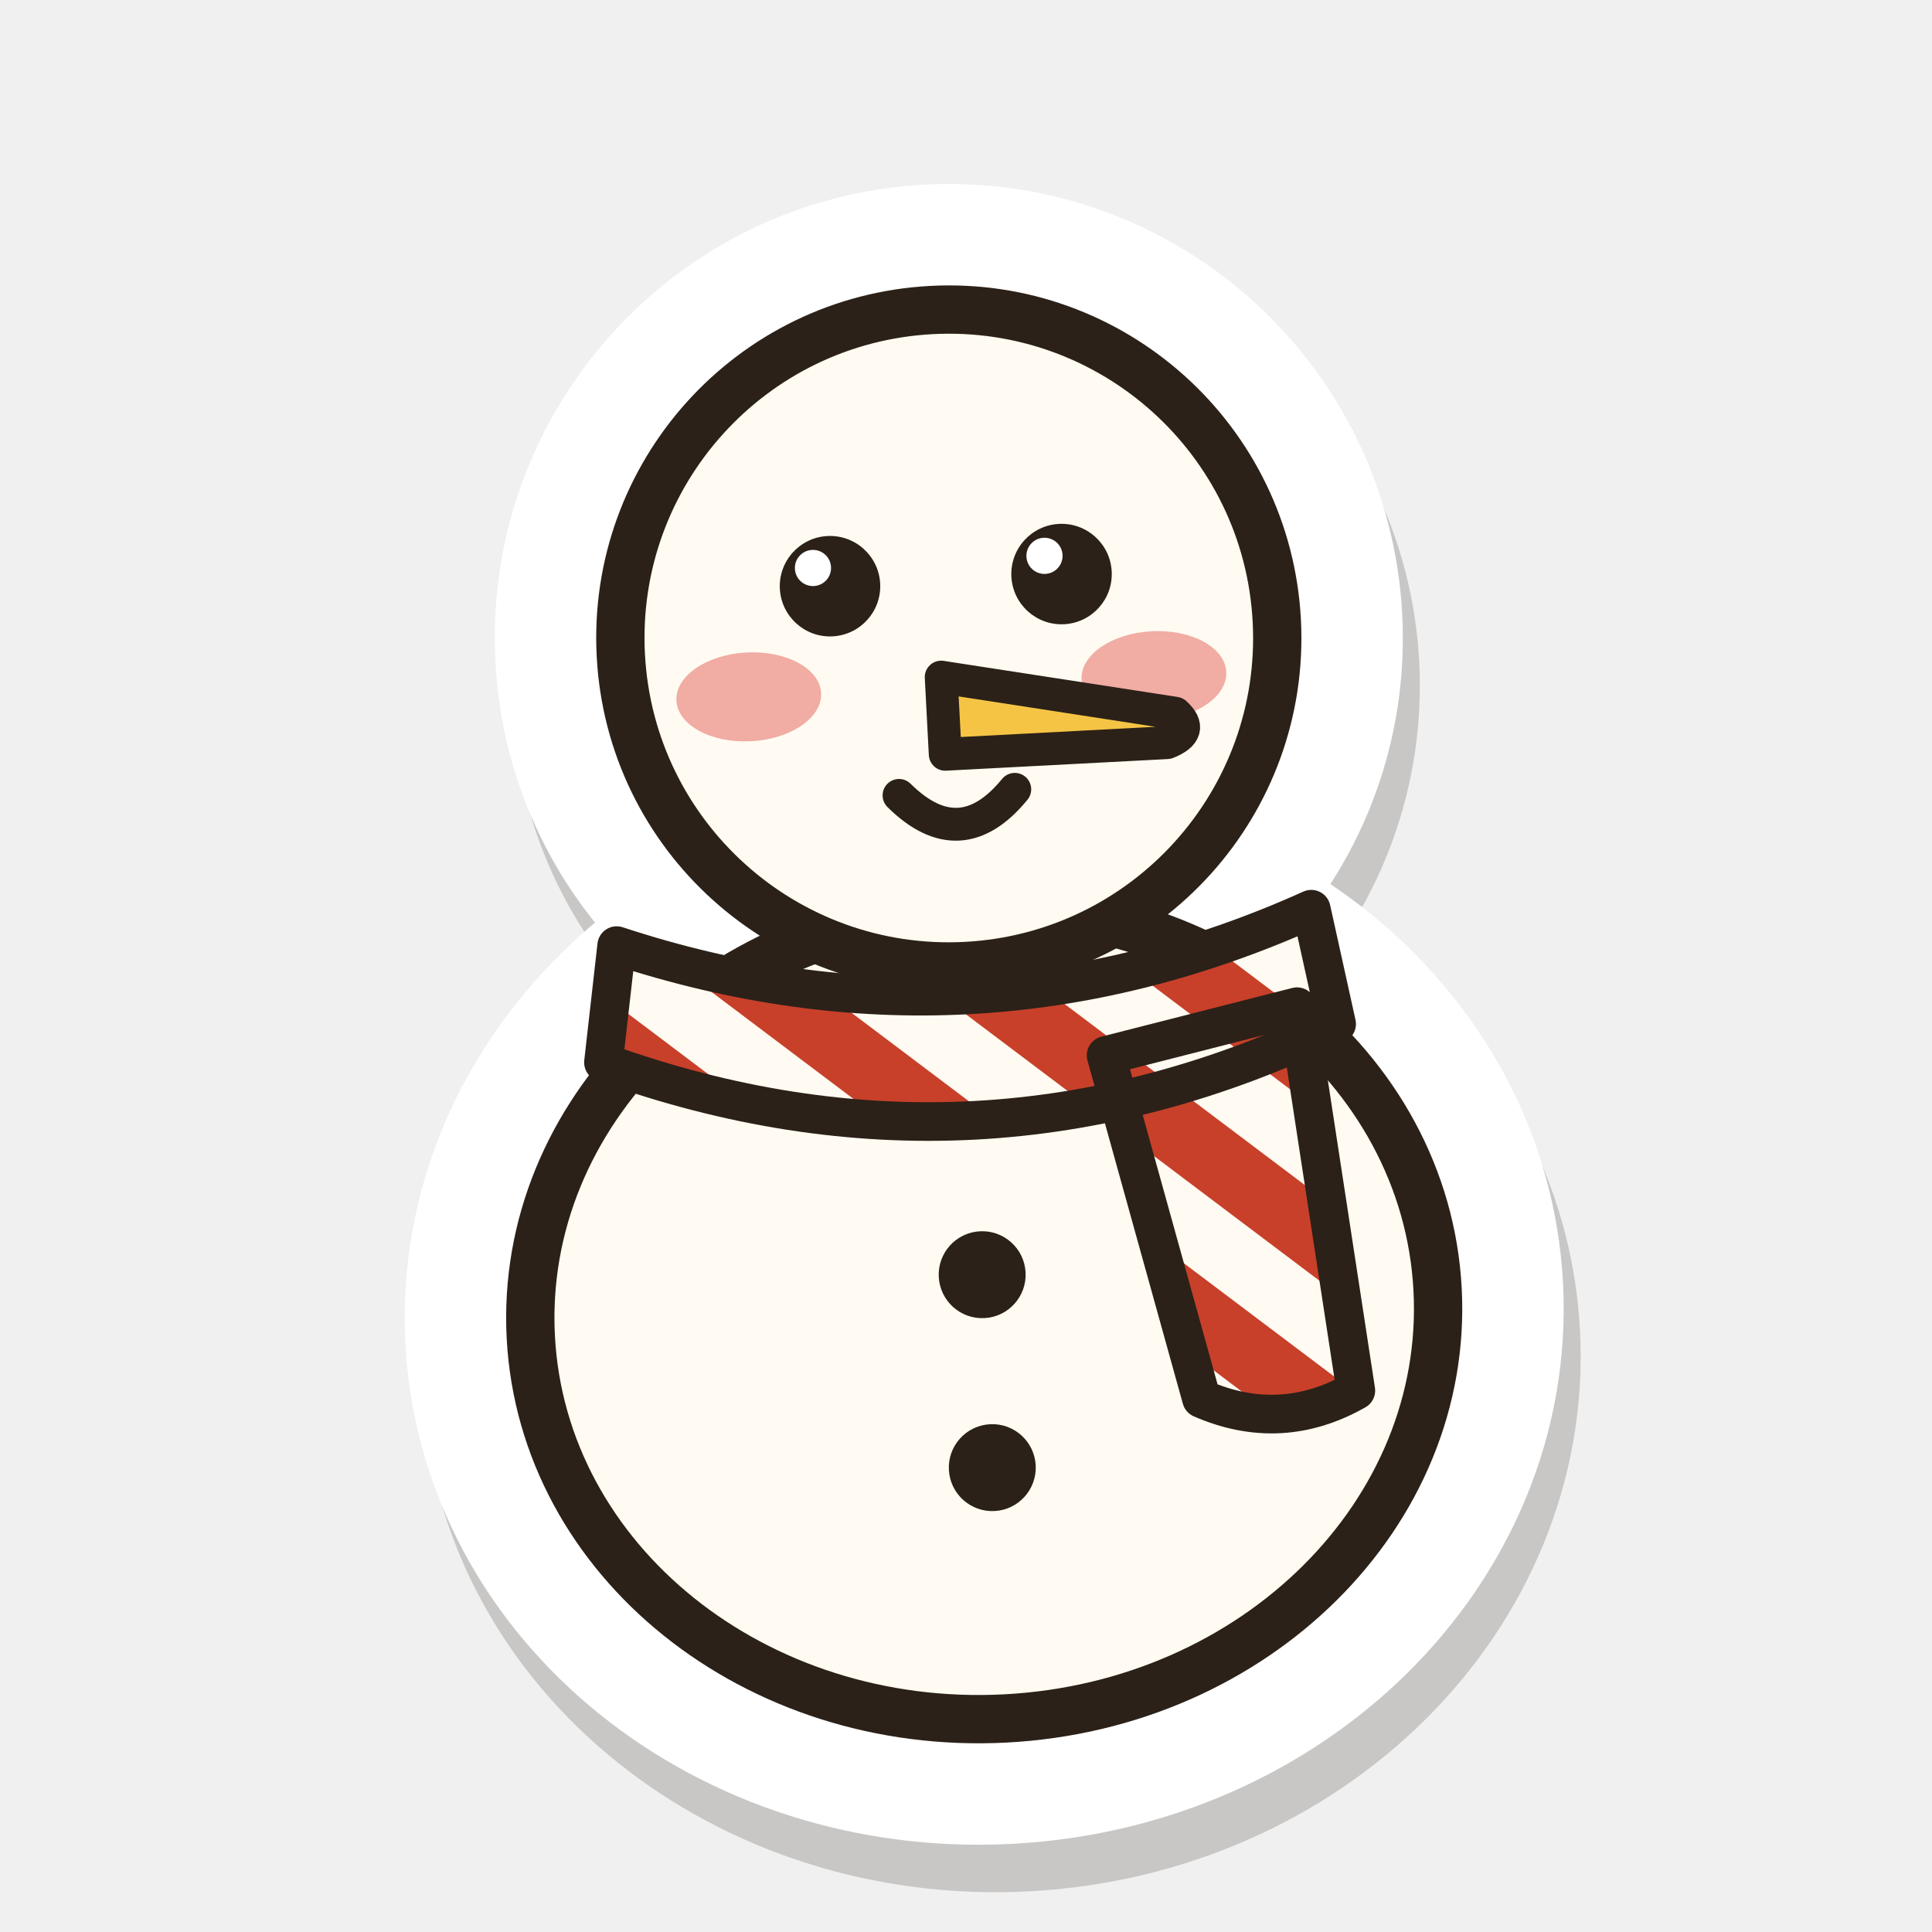
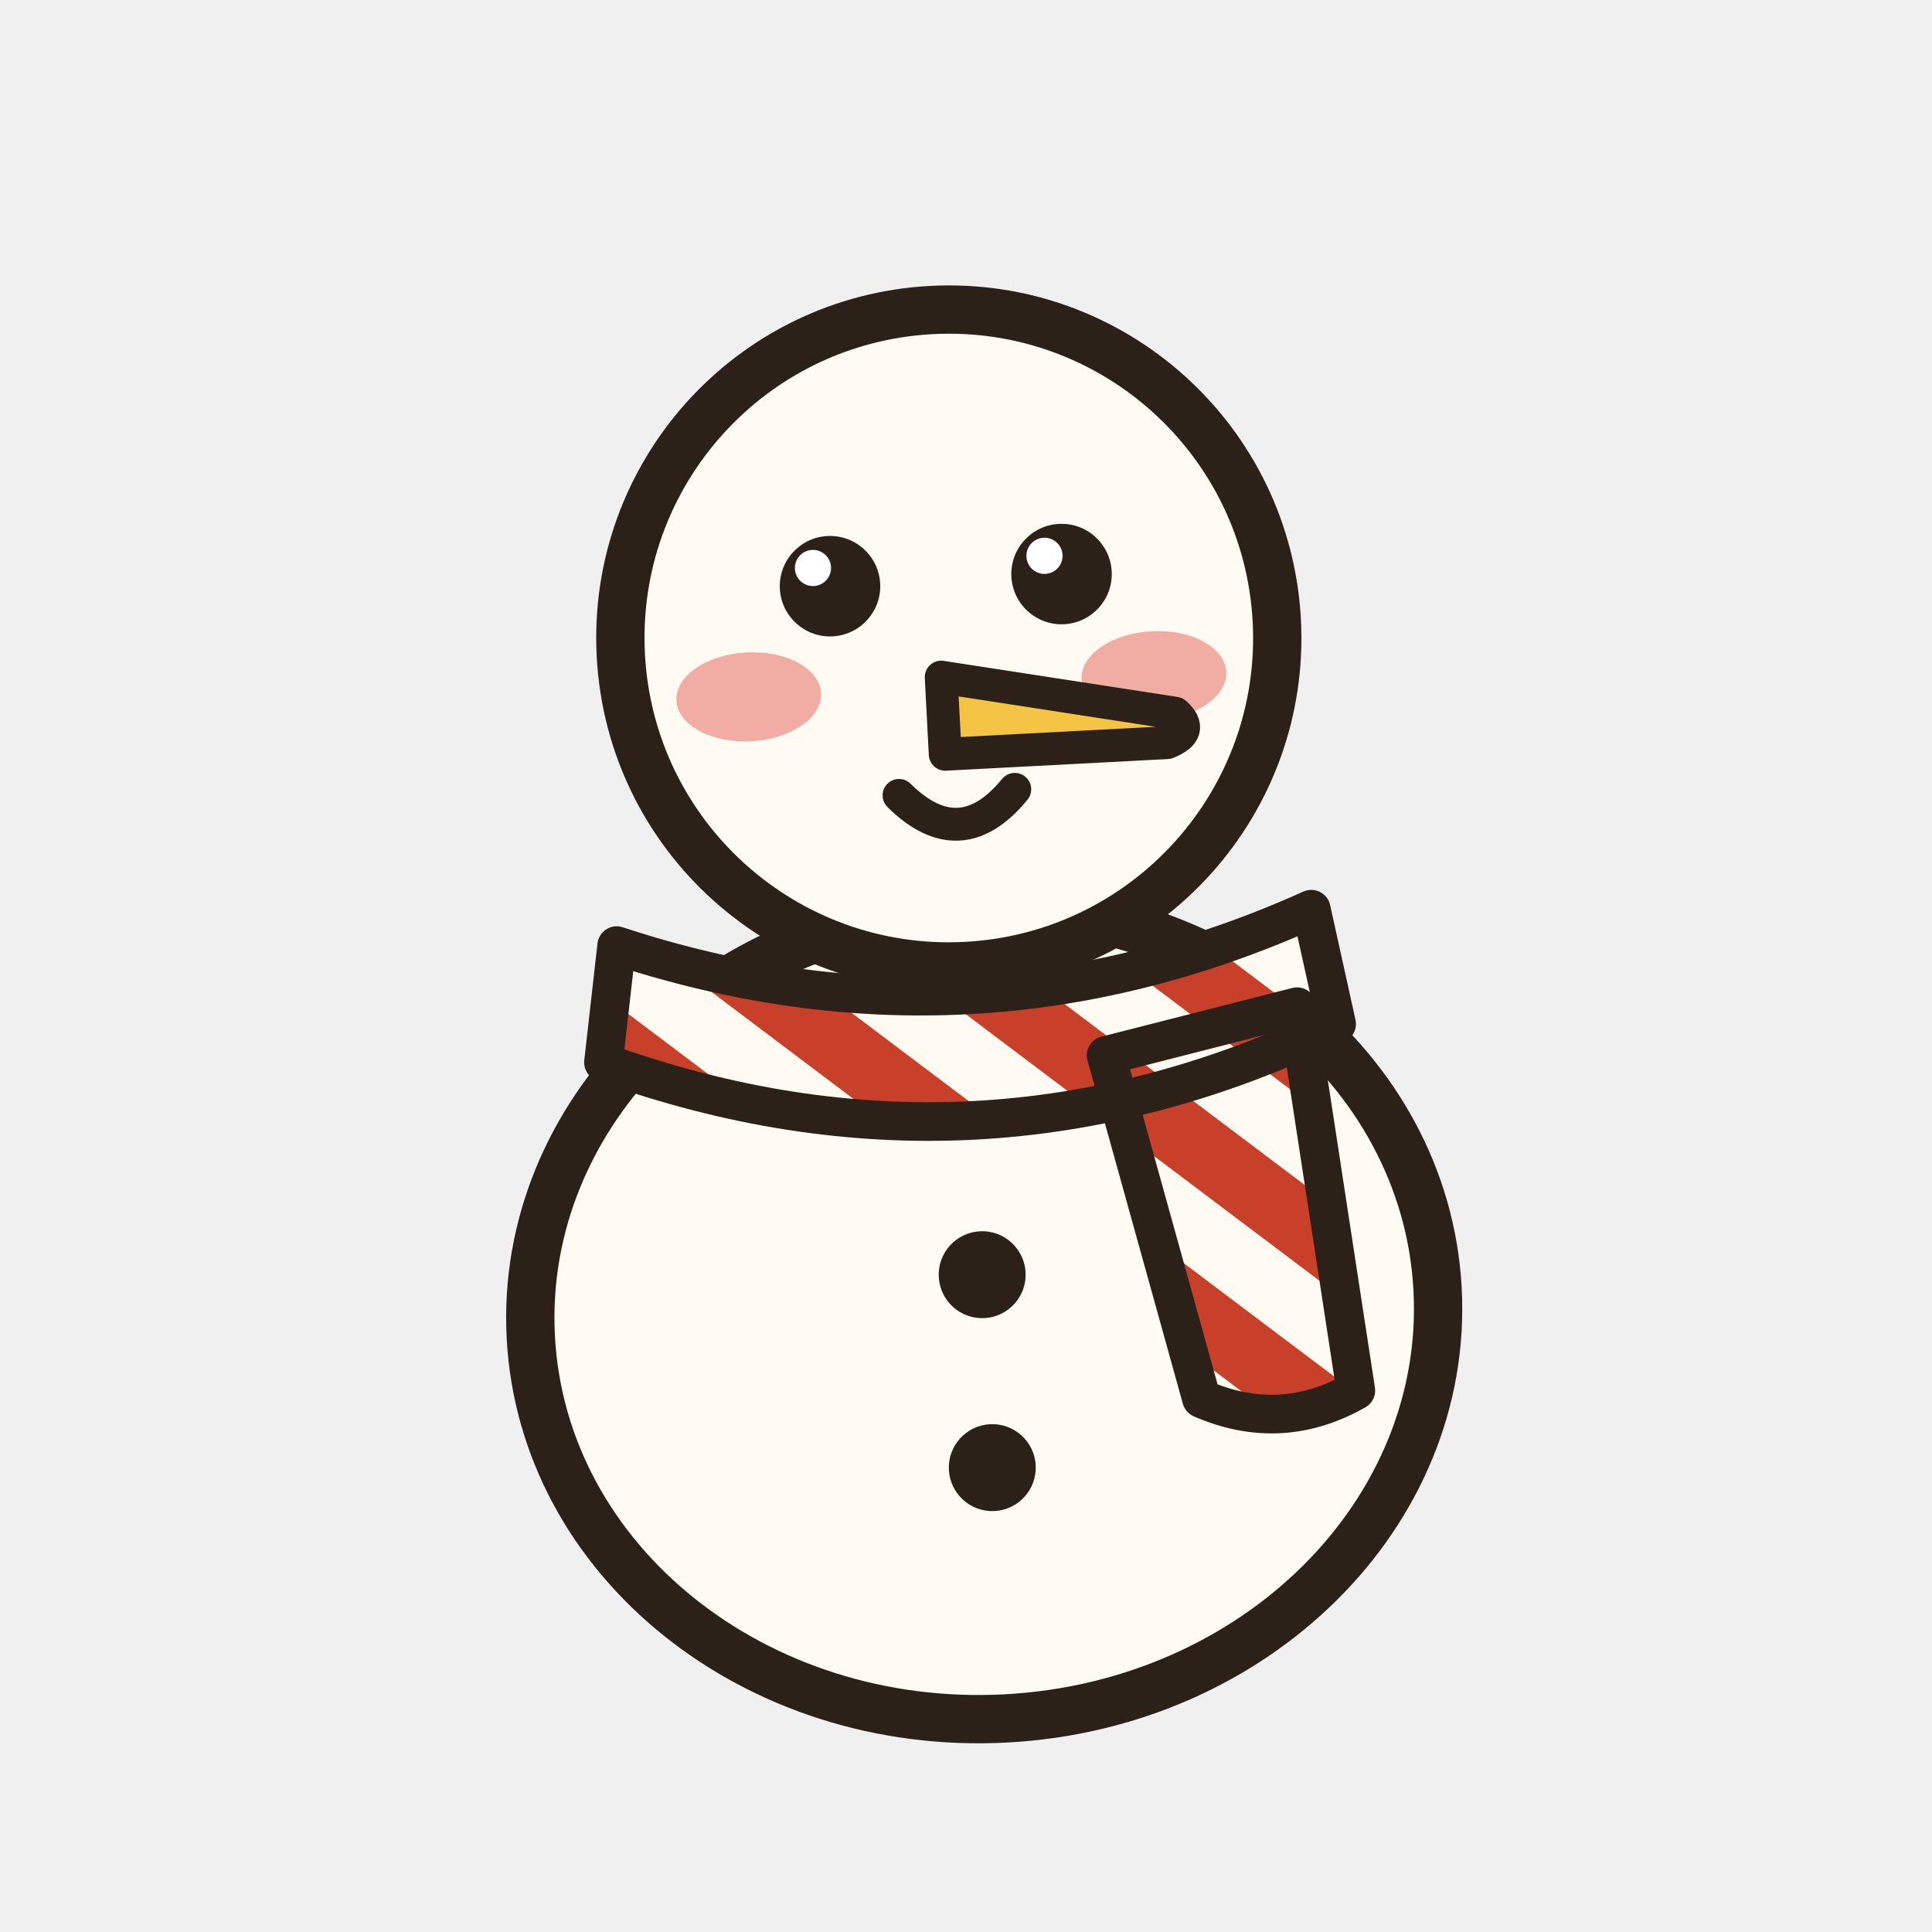
<svg xmlns="http://www.w3.org/2000/svg" viewBox="0 0 200 200" width="200" height="200">
  <defs>
    <g id="snowman-sil">
      <circle cx="100" cy="66" r="34" />
      <ellipse cx="100" cy="136" rx="47" ry="42" />
    </g>
  </defs>
  <g transform="rotate(-3 100 100)">
-     <g fill="#2b2118" stroke="#2b2118" opacity="0.2" transform="translate(1.5 5)" stroke-width="26" stroke-linejoin="round" stroke-linecap="round">
-       <use href="#snowman-sil" />
-     </g>
-     <g fill="#ffffff" stroke="#ffffff" stroke-width="26" stroke-linejoin="round" stroke-linecap="round">
-       <use href="#snowman-sil" />
-     </g>
    <ellipse cx="100" cy="136" rx="47" ry="42" fill="#fffbf2" stroke="#2b2118" stroke-width="5" stroke-linejoin="round" stroke-linecap="round" />
    <circle cx="100" cy="66" r="34" fill="#fffbf2" stroke="#2b2118" stroke-width="5" stroke-linejoin="round" stroke-linecap="round" />
    <circle cx="100" cy="132" r="4.5" fill="#2b2118" />
    <circle cx="100" cy="152" r="4.5" fill="#2b2118" />
    <circle cx="88" cy="60" r="5.2" fill="#2b2118" />
    <circle cx="86.336" cy="58.024" r="1.872" fill="#ffffff" />
    <circle cx="112" cy="60" r="5.2" fill="#2b2118" />
    <circle cx="110.336" cy="58.024" r="1.872" fill="#ffffff" />
    <ellipse cx="79" cy="71" rx="7.5" ry="4.6" fill="#e8786e" opacity="0.6" />
    <ellipse cx="121" cy="71" rx="7.5" ry="4.6" fill="#e8786e" opacity="0.6" />
    <path d="M94 82 Q100 88.6 106 82" fill="none" stroke="#2b2118" stroke-width="3.4" stroke-linecap="round" />
    <path d="M99 70 L123 75 Q125 77 122 78 L99 78 Z" fill="#f6c445" stroke="#2b2118" stroke-width="3.4" stroke-linejoin="round" stroke-linecap="round" />
    <clipPath id="snowman-scarf">
      <path d="M64 96 Q100 110 136 96 L138 108 Q100 124 62 108 Z" />
      <path d="M114 110 L134 106 L138 146 Q130 150 122 146 Z" />
    </clipPath>
    <g clip-path="url(#snowman-scarf)">
      <rect x="0" y="0" width="200" height="200" fill="#fffbf2" />
      <g transform="rotate(-50 100 100)">
        <rect x="-100" y="-100" width="7" height="400" fill="#c8402a" />
        <rect x="-86" y="-100" width="7" height="400" fill="#c8402a" />
        <rect x="-72" y="-100" width="7" height="400" fill="#c8402a" />
        <rect x="-58" y="-100" width="7" height="400" fill="#c8402a" />
        <rect x="-44" y="-100" width="7" height="400" fill="#c8402a" />
        <rect x="-30" y="-100" width="7" height="400" fill="#c8402a" />
        <rect x="-16" y="-100" width="7" height="400" fill="#c8402a" />
        <rect x="-2" y="-100" width="7" height="400" fill="#c8402a" />
        <rect x="12" y="-100" width="7" height="400" fill="#c8402a" />
        <rect x="26" y="-100" width="7" height="400" fill="#c8402a" />
        <rect x="40" y="-100" width="7" height="400" fill="#c8402a" />
        <rect x="54" y="-100" width="7" height="400" fill="#c8402a" />
        <rect x="68" y="-100" width="7" height="400" fill="#c8402a" />
        <rect x="82" y="-100" width="7" height="400" fill="#c8402a" />
        <rect x="96" y="-100" width="7" height="400" fill="#c8402a" />
        <rect x="110" y="-100" width="7" height="400" fill="#c8402a" />
        <rect x="124" y="-100" width="7" height="400" fill="#c8402a" />
        <rect x="138" y="-100" width="7" height="400" fill="#c8402a" />
        <rect x="152" y="-100" width="7" height="400" fill="#c8402a" />
        <rect x="166" y="-100" width="7" height="400" fill="#c8402a" />
        <rect x="180" y="-100" width="7" height="400" fill="#c8402a" />
        <rect x="194" y="-100" width="7" height="400" fill="#c8402a" />
        <rect x="208" y="-100" width="7" height="400" fill="#c8402a" />
        <rect x="222" y="-100" width="7" height="400" fill="#c8402a" />
      </g>
    </g>
    <path d="M64 96 Q100 110 136 96 L138 108 Q100 124 62 108 Z" fill="none" stroke="#2b2118" stroke-width="4" stroke-linejoin="round" stroke-linecap="round" />
    <path d="M114 110 L134 106 L138 146 Q130 150 122 146 Z" fill="none" stroke="#2b2118" stroke-width="4" stroke-linejoin="round" stroke-linecap="round" />
  </g>
</svg>
